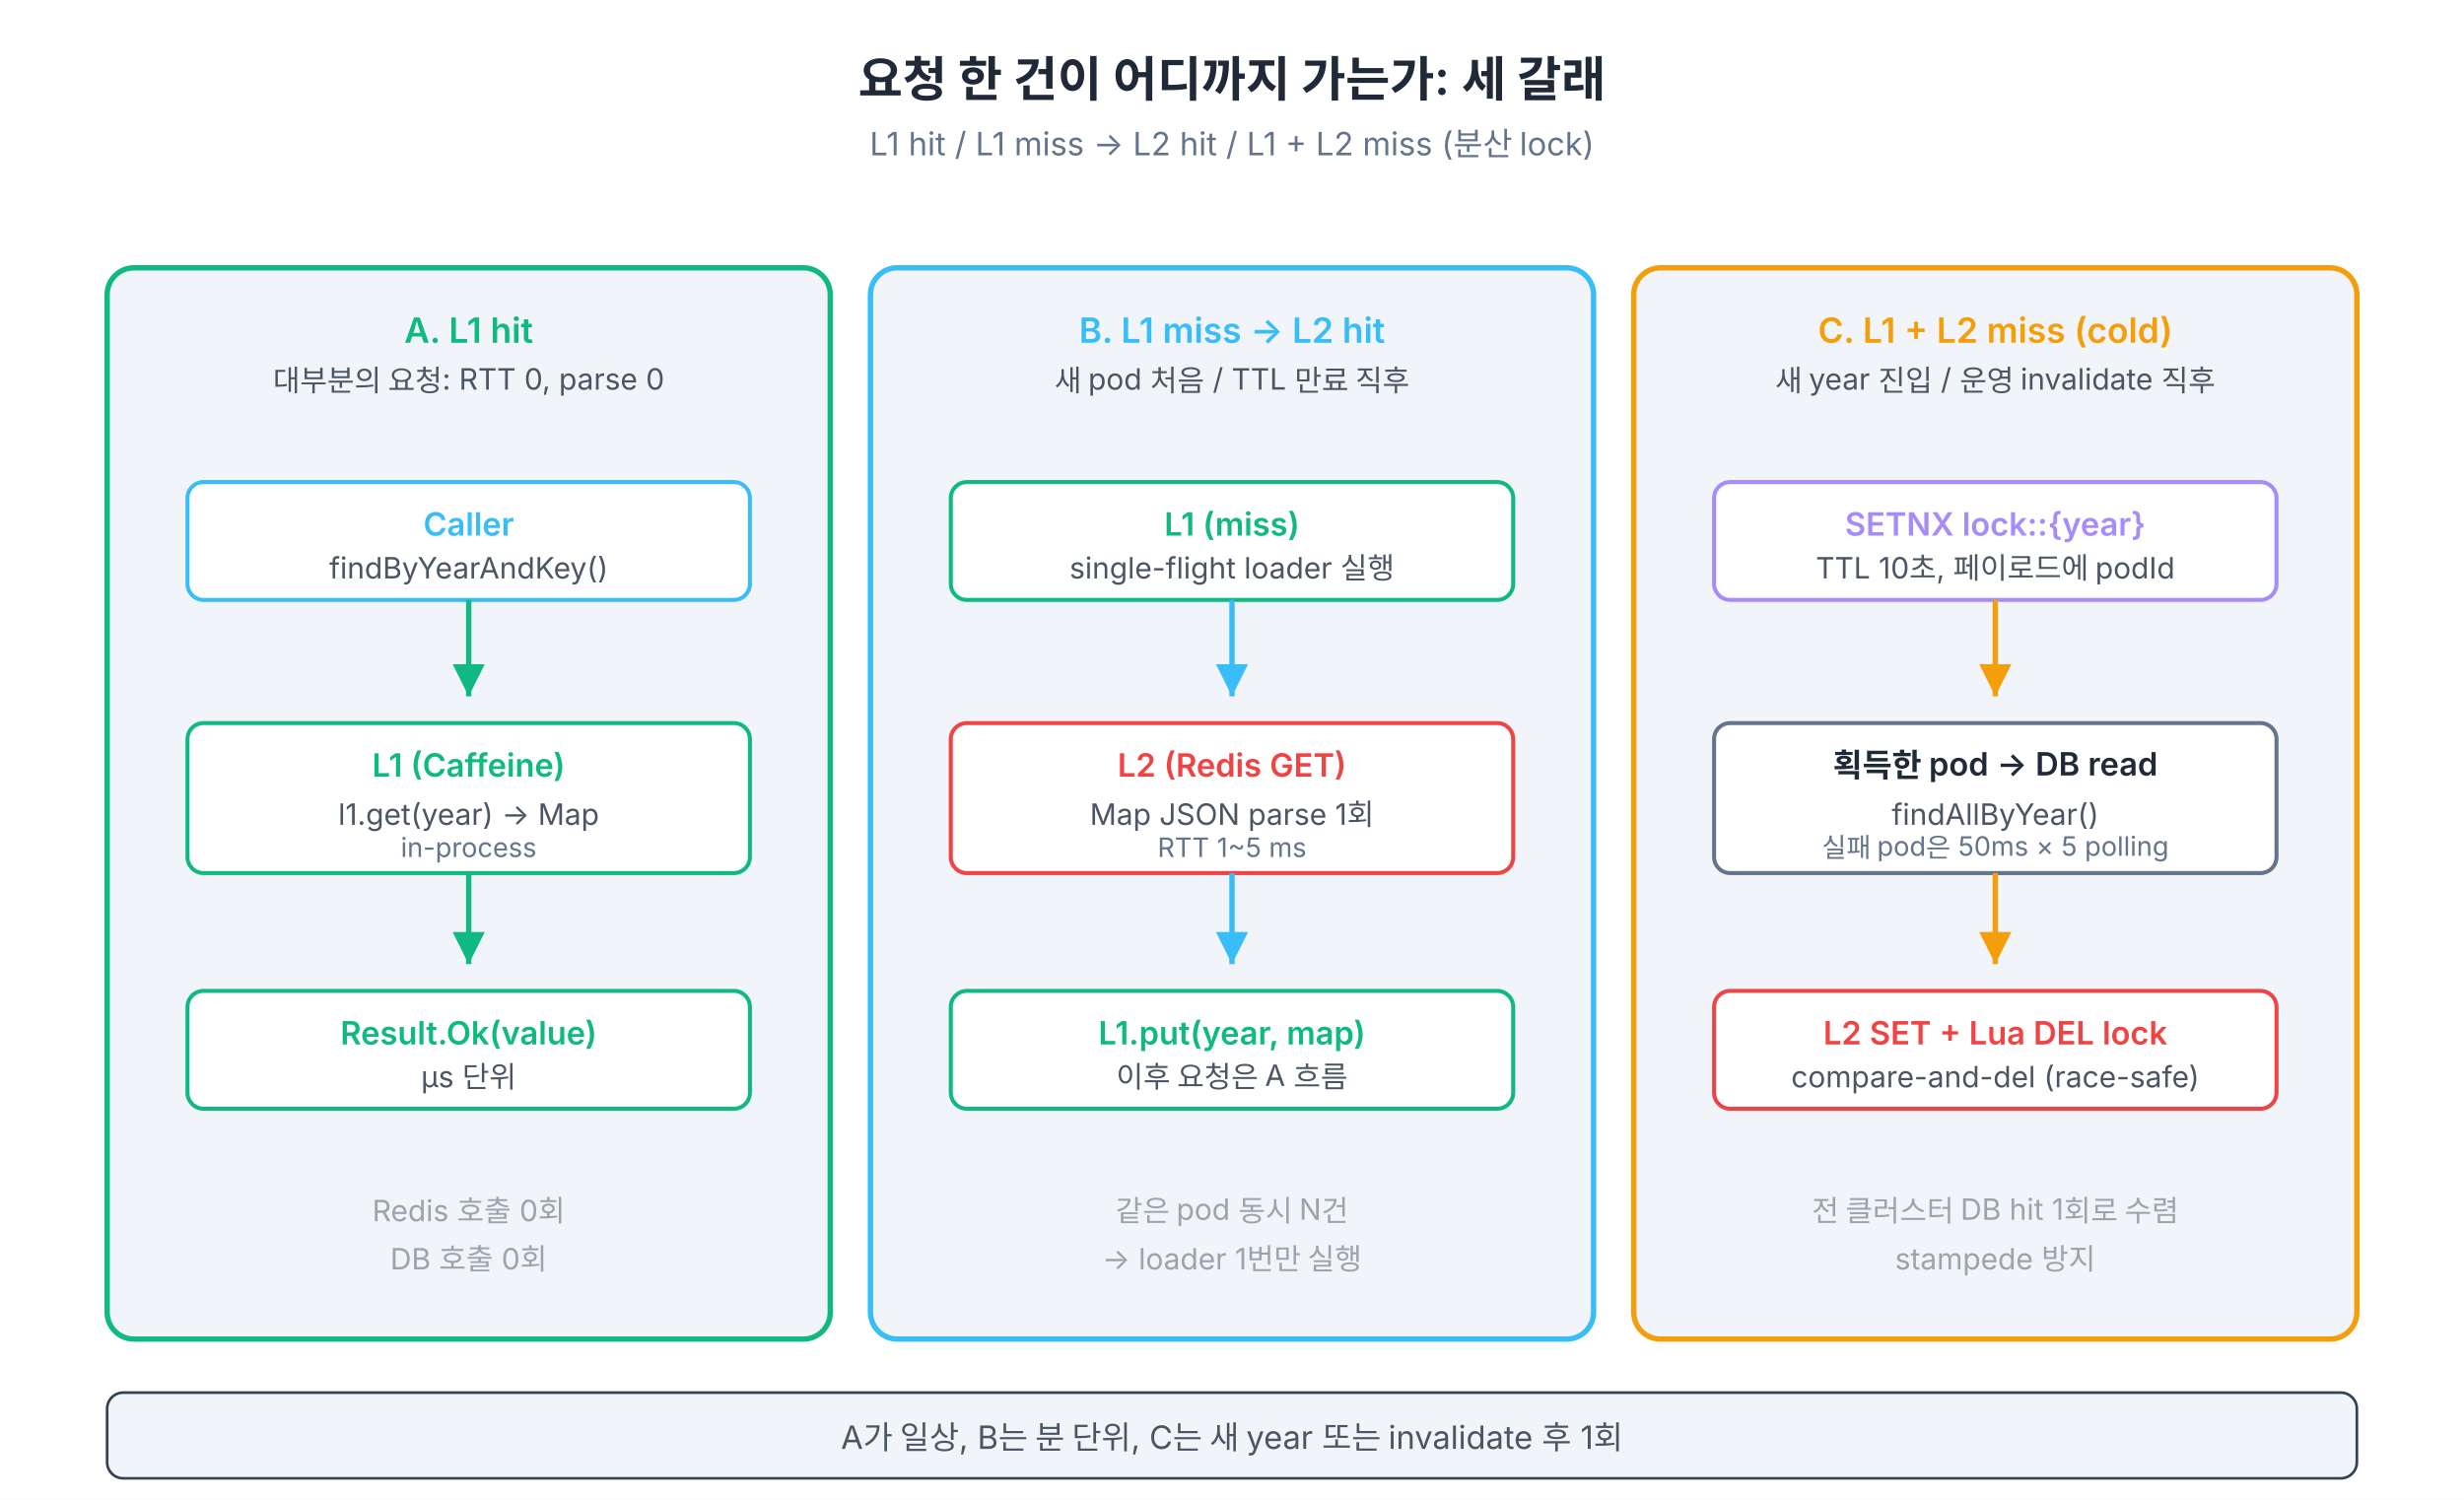
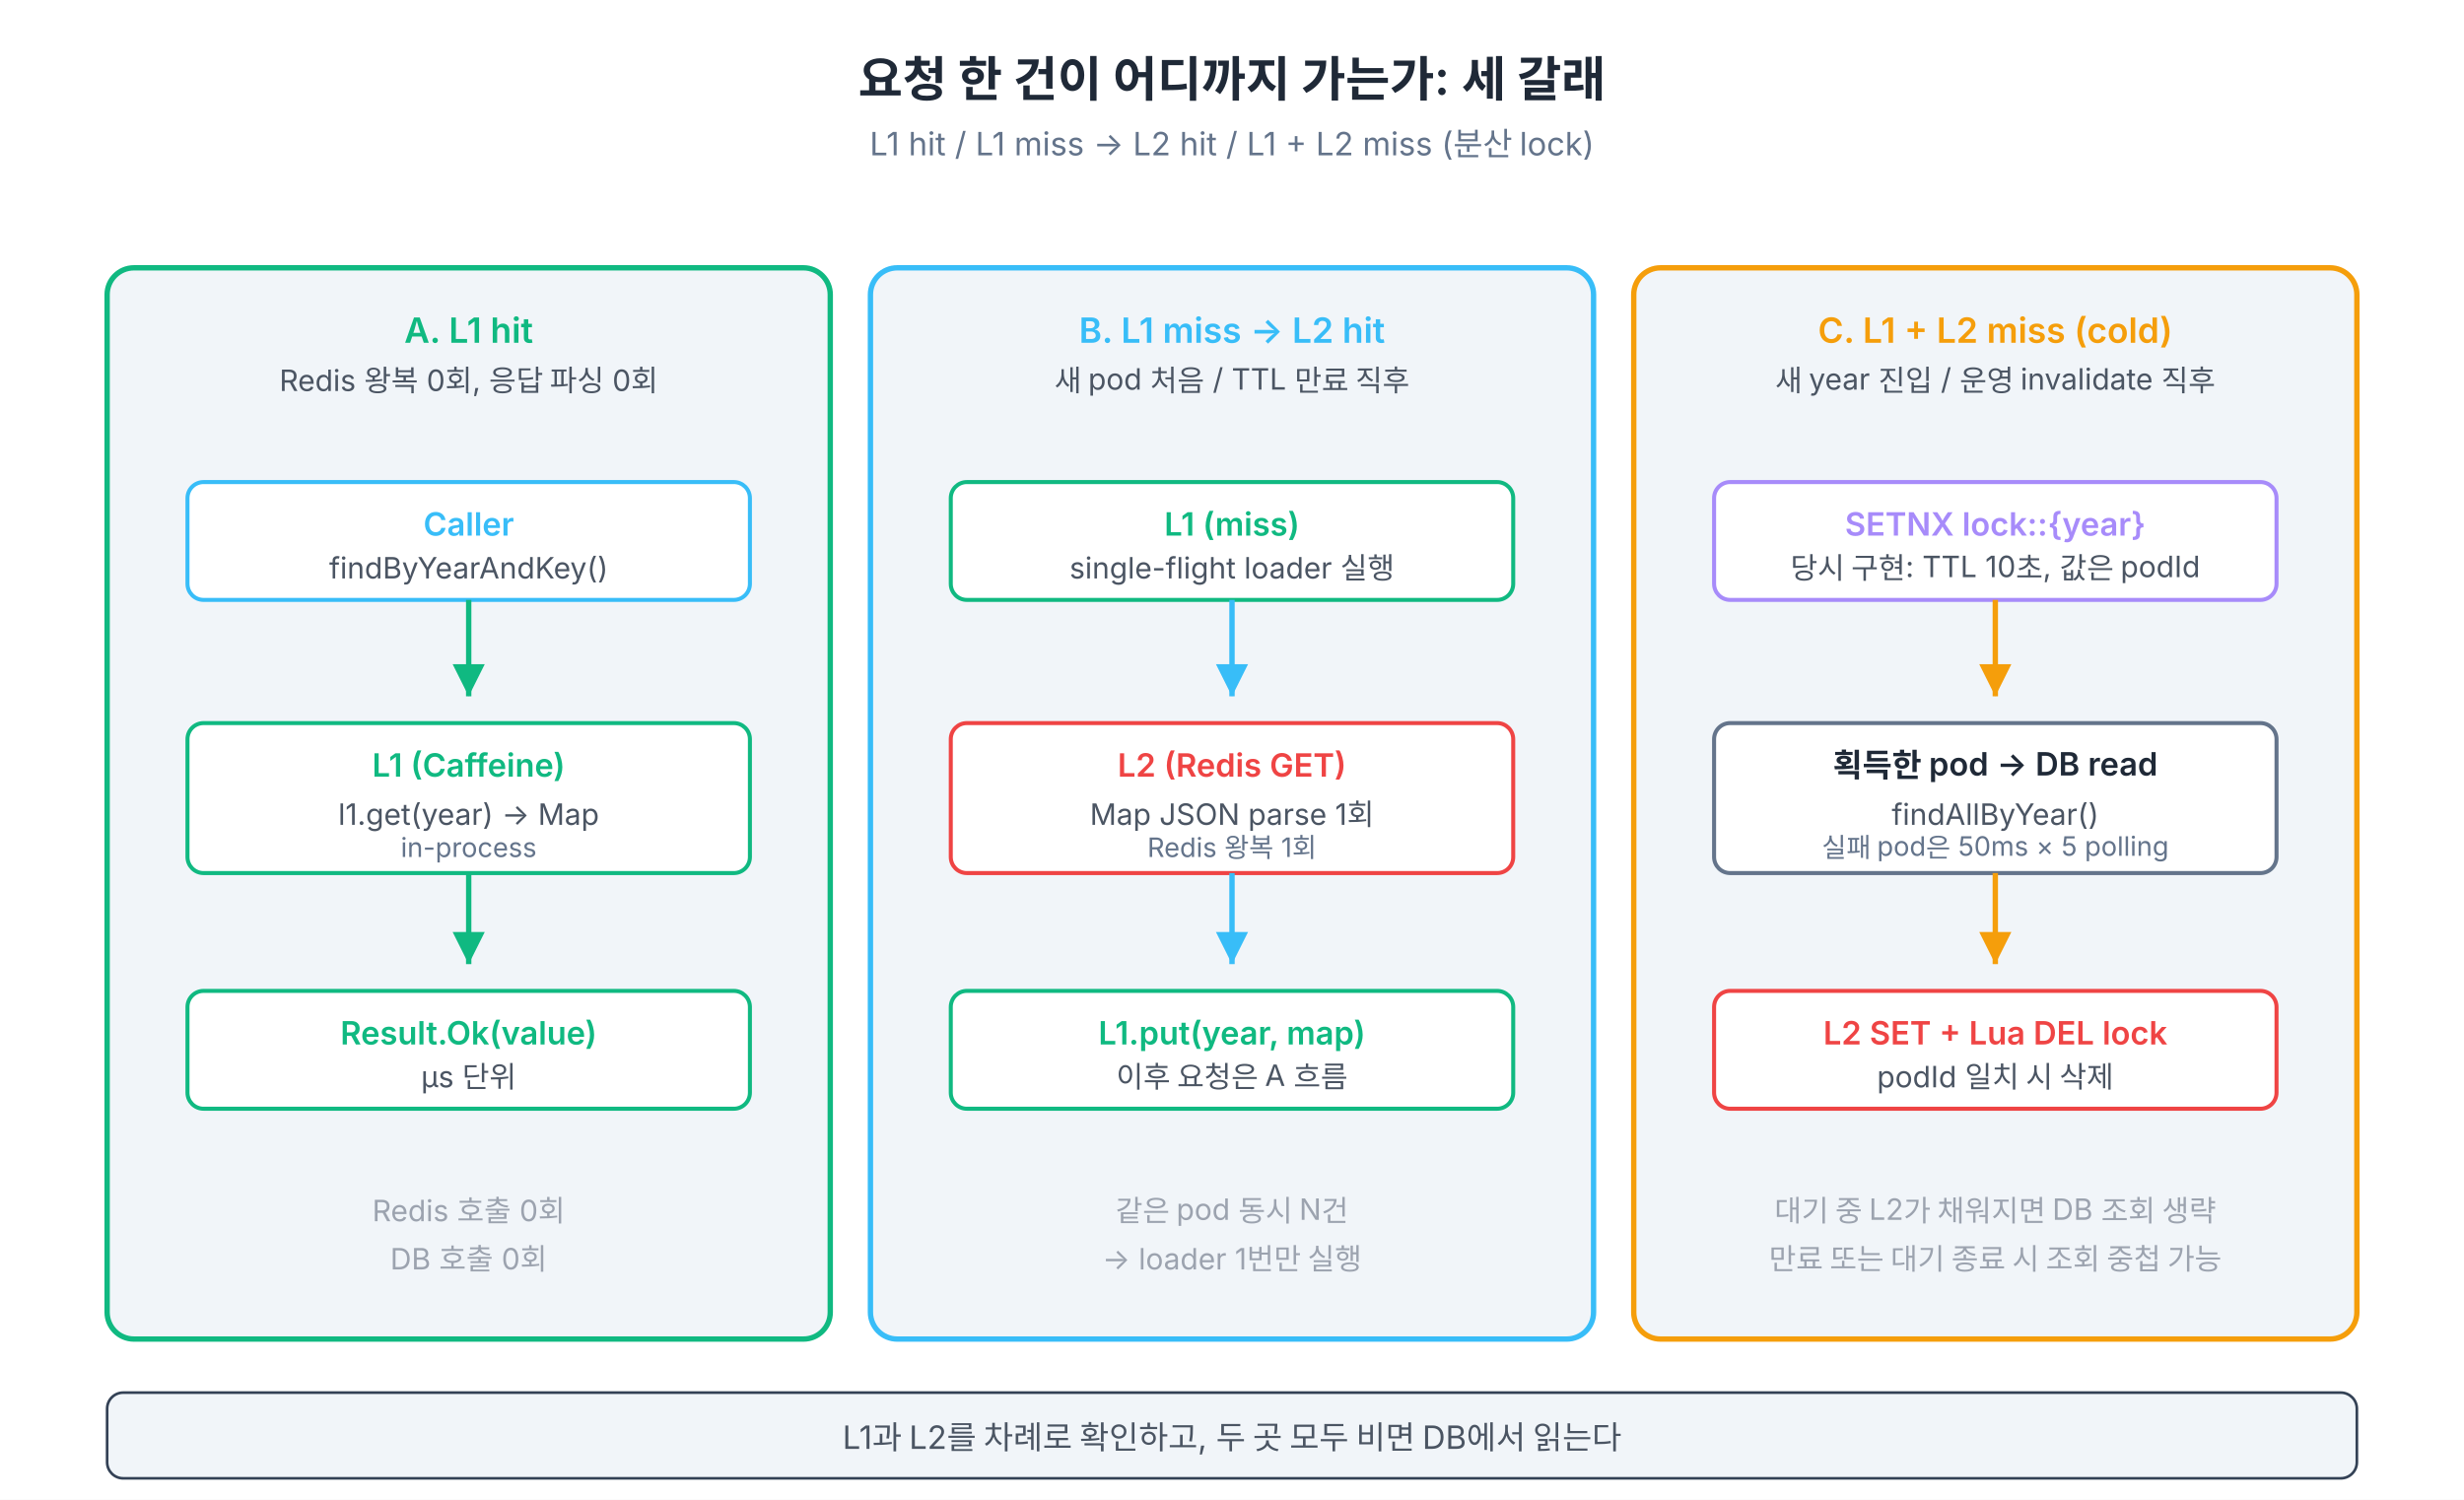
<svg xmlns="http://www.w3.org/2000/svg" viewBox="0 0 920 560" font-family="system-ui, -apple-system, sans-serif">
  <rect width="920" height="560" fill="#ffffff" />
  <text x="460" y="36" fill="#1f2937" font-size="18" font-weight="600" text-anchor="middle">요청 한 건이 어디까지 가는가: 세 갈래</text>
  <text x="460" y="58" fill="#64748b" font-size="12" text-anchor="middle">L1 hit / L1 miss → L2 hit / L1 + L2 miss (분산 lock)</text>
  <defs>
    <marker id="arrA" viewBox="0 0 10 10" refX="10" refY="5" markerWidth="6" markerHeight="6" orient="auto">
      <path d="M 0 0 L 10 5 L 0 10 z" fill="#10b981" />
    </marker>
    <marker id="arrB" viewBox="0 0 10 10" refX="10" refY="5" markerWidth="6" markerHeight="6" orient="auto">
      <path d="M 0 0 L 10 5 L 0 10 z" fill="#38bdf8" />
    </marker>
    <marker id="arrC" viewBox="0 0 10 10" refX="10" refY="5" markerWidth="6" markerHeight="6" orient="auto">
      <path d="M 0 0 L 10 5 L 0 10 z" fill="#f59e0b" />
    </marker>
  </defs>
  <g transform="translate(40, 100)">
    <rect x="0" y="0" width="270" height="400" rx="10" fill="#f1f5f9" stroke="#10b981" stroke-width="2" />
    <text x="135" y="28" fill="#10b981" font-size="13" font-weight="600" text-anchor="middle">A. L1 hit</text>
-     <text x="135" y="46" fill="#4b5563" font-size="11" text-anchor="middle">대부분의 요청: RTT 0, parse 0</text>
+     <text x="135" y="46" fill="#4b5563" font-size="11" text-anchor="middle">Redis 왕복 0회, 응답 파싱 0회</text>
    <rect x="30" y="80" width="210" height="44" rx="6" fill="#ffffff" stroke="#38bdf8" stroke-width="1.5" />
    <text x="135" y="100" fill="#38bdf8" font-size="12" font-weight="600" text-anchor="middle">Caller</text>
    <text x="135" y="116" fill="#4b5563" font-size="11" text-anchor="middle">findByYearAndKey()</text>
    <line x1="135" y1="124" x2="135" y2="160" stroke="#10b981" stroke-width="2" marker-end="url(#arrA)" />
    <rect x="30" y="170" width="210" height="56" rx="6" fill="#ffffff" stroke="#10b981" stroke-width="1.5" />
    <text x="135" y="190" fill="#10b981" font-size="12" font-weight="600" text-anchor="middle">L1 (Caffeine)</text>
    <text x="135" y="208" fill="#4b5563" font-size="11" text-anchor="middle">l1.get(year) → Map</text>
    <text x="135" y="220" fill="#64748b" font-size="10" text-anchor="middle">in-process</text>
    <line x1="135" y1="226" x2="135" y2="260" stroke="#10b981" stroke-width="2" marker-end="url(#arrA)" />
    <rect x="30" y="270" width="210" height="44" rx="6" fill="#ffffff" stroke="#10b981" stroke-width="1.5" />
    <text x="135" y="290" fill="#10b981" font-size="12" font-weight="600" text-anchor="middle">Result.Ok(value)</text>
    <text x="135" y="306" fill="#4b5563" font-size="11" text-anchor="middle">µs 단위</text>
    <text x="135" y="356" fill="#9ca3af" font-size="11" text-anchor="middle">Redis 호출 0회</text>
    <text x="135" y="374" fill="#9ca3af" font-size="11" text-anchor="middle">DB 호출 0회</text>
  </g>
  <g transform="translate(325, 100)">
    <rect x="0" y="0" width="270" height="400" rx="10" fill="#f1f5f9" stroke="#38bdf8" stroke-width="2" />
    <text x="135" y="28" fill="#38bdf8" font-size="13" font-weight="600" text-anchor="middle">B. L1 miss → L2 hit</text>
    <text x="135" y="46" fill="#4b5563" font-size="11" text-anchor="middle">새 pod 처음 / TTL 만료 직후</text>
    <rect x="30" y="80" width="210" height="44" rx="6" fill="#ffffff" stroke="#10b981" stroke-width="1.5" />
    <text x="135" y="100" fill="#10b981" font-size="12" font-weight="600" text-anchor="middle">L1 (miss)</text>
    <text x="135" y="116" fill="#4b5563" font-size="11" text-anchor="middle">single-flight loader 실행</text>
    <line x1="135" y1="124" x2="135" y2="160" stroke="#38bdf8" stroke-width="2" marker-end="url(#arrB)" />
    <rect x="30" y="170" width="210" height="56" rx="6" fill="#ffffff" stroke="#ef4444" stroke-width="1.5" />
    <text x="135" y="190" fill="#ef4444" font-size="12" font-weight="600" text-anchor="middle">L2 (Redis GET)</text>
    <text x="135" y="208" fill="#4b5563" font-size="11" text-anchor="middle">Map JSON parse 1회</text>
-     <text x="135" y="220" fill="#64748b" font-size="10" text-anchor="middle">RTT 1~5 ms</text>
+     <text x="135" y="220" fill="#64748b" font-size="10" text-anchor="middle">Redis 왕복 1회</text>
    <line x1="135" y1="226" x2="135" y2="260" stroke="#38bdf8" stroke-width="2" marker-end="url(#arrB)" />
    <rect x="30" y="270" width="210" height="44" rx="6" fill="#ffffff" stroke="#10b981" stroke-width="1.5" />
    <text x="135" y="290" fill="#10b981" font-size="12" font-weight="600" text-anchor="middle">L1.put(year, map)</text>
    <text x="135" y="306" fill="#4b5563" font-size="11" text-anchor="middle">이후 요청은 A 흐름</text>
    <text x="135" y="356" fill="#9ca3af" font-size="11" text-anchor="middle">같은 pod 동시 N건</text>
    <text x="135" y="374" fill="#9ca3af" font-size="11" text-anchor="middle">→ loader 1번만 실행</text>
  </g>
  <g transform="translate(610, 100)">
    <rect x="0" y="0" width="270" height="400" rx="10" fill="#f1f5f9" stroke="#f59e0b" stroke-width="2" />
    <text x="135" y="28" fill="#f59e0b" font-size="13" font-weight="600" text-anchor="middle">C. L1 + L2 miss (cold)</text>
    <text x="135" y="46" fill="#4b5563" font-size="11" text-anchor="middle">새 year 진입 / 운영 invalidate 직후</text>
    <rect x="30" y="80" width="210" height="44" rx="6" fill="#ffffff" stroke="#a78bfa" stroke-width="1.5" />
    <text x="135" y="100" fill="#a78bfa" font-size="12" font-weight="600" text-anchor="middle">SETNX lock::{year}</text>
-     <text x="135" y="116" fill="#4b5563" font-size="11" text-anchor="middle">TTL 10초, 페이로드에 podId</text>
+     <text x="135" y="116" fill="#4b5563" font-size="11" text-anchor="middle">당시 구현: TTL 10초, 값은 podId</text>
    <line x1="135" y1="124" x2="135" y2="160" stroke="#f59e0b" stroke-width="2" marker-end="url(#arrC)" />
    <rect x="30" y="170" width="210" height="56" rx="6" fill="#ffffff" stroke="#64748b" stroke-width="1.5" />
    <text x="135" y="190" fill="#1f2937" font-size="12" font-weight="600" text-anchor="middle">획득한 pod → DB read</text>
    <text x="135" y="208" fill="#4b5563" font-size="11" text-anchor="middle">findAllByYear()</text>
    <text x="135" y="220" fill="#64748b" font-size="10" text-anchor="middle">실패 pod은 50ms × 5 polling</text>
    <line x1="135" y1="226" x2="135" y2="260" stroke="#f59e0b" stroke-width="2" marker-end="url(#arrC)" />
    <rect x="30" y="270" width="210" height="44" rx="6" fill="#ffffff" stroke="#ef4444" stroke-width="1.5" />
    <text x="135" y="290" fill="#ef4444" font-size="12" font-weight="600" text-anchor="middle">L2 SET + Lua DEL lock</text>
-     <text x="135" y="306" fill="#4b5563" font-size="11" text-anchor="middle">compare-and-del (race-safe)</text>
-     <text x="135" y="356" fill="#9ca3af" font-size="11" text-anchor="middle">전 클러스터 DB hit 1회로 수렴</text>
-     <text x="135" y="374" fill="#9ca3af" font-size="11" text-anchor="middle">stampede 방지</text>
+     <text x="135" y="306" fill="#4b5563" font-size="11" text-anchor="middle">podId 일치 시 삭제</text>
+     <text x="135" y="356" fill="#9ca3af" font-size="11" text-anchor="middle">대기 중 L2가 채워지면 DB 조회 생략</text>
+     <text x="135" y="374" fill="#9ca3af" font-size="11" text-anchor="middle">만료 또는 대기 종료 시 조회 중첩 가능</text>
  </g>
  <rect x="40" y="520" width="840" height="32" rx="6" fill="#f1f5f9" stroke="#334155" stroke-width="1" />
-   <text x="460" y="541" fill="#4b5563" font-size="12" text-anchor="middle">A가 일상, B는 분 단위, C는 새 year 또는 invalidate 후 1회</text>
+   <text x="460" y="541" fill="#4b5563" font-size="12" text-anchor="middle">L1과 L2를 차례로 확인하고, 두 곳 모두 비면 DB에서 읽는다</text>
</svg>
